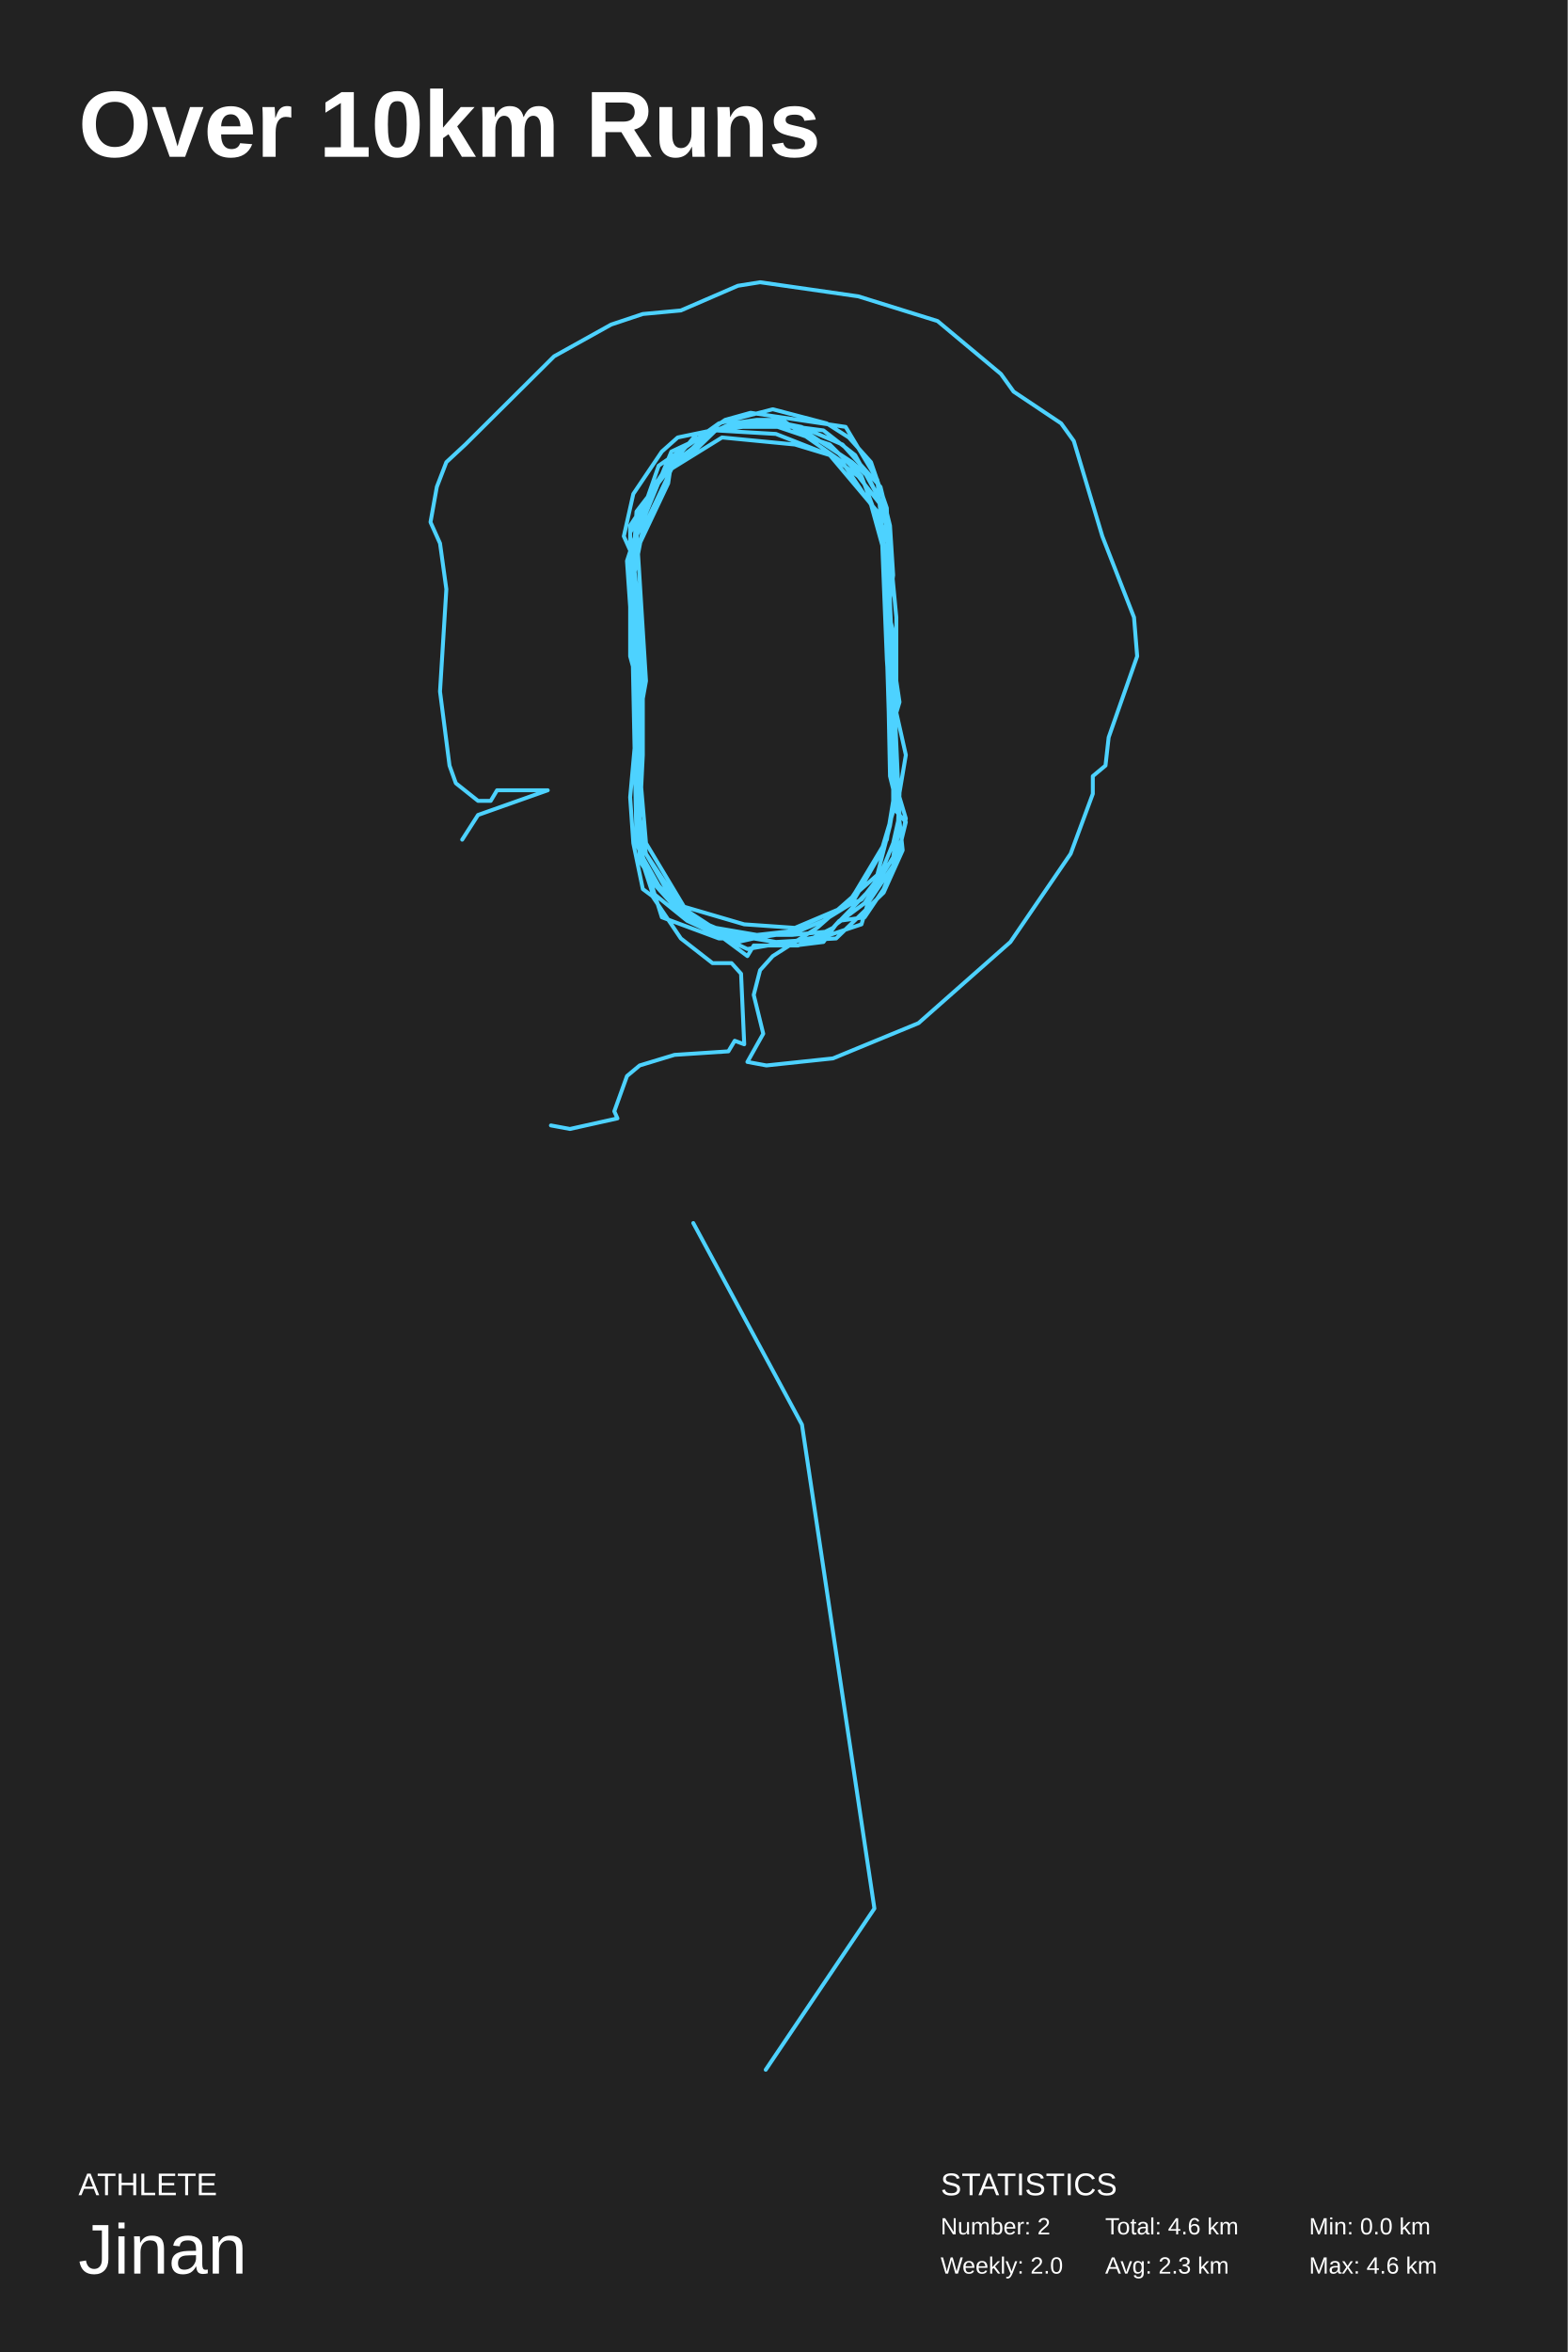
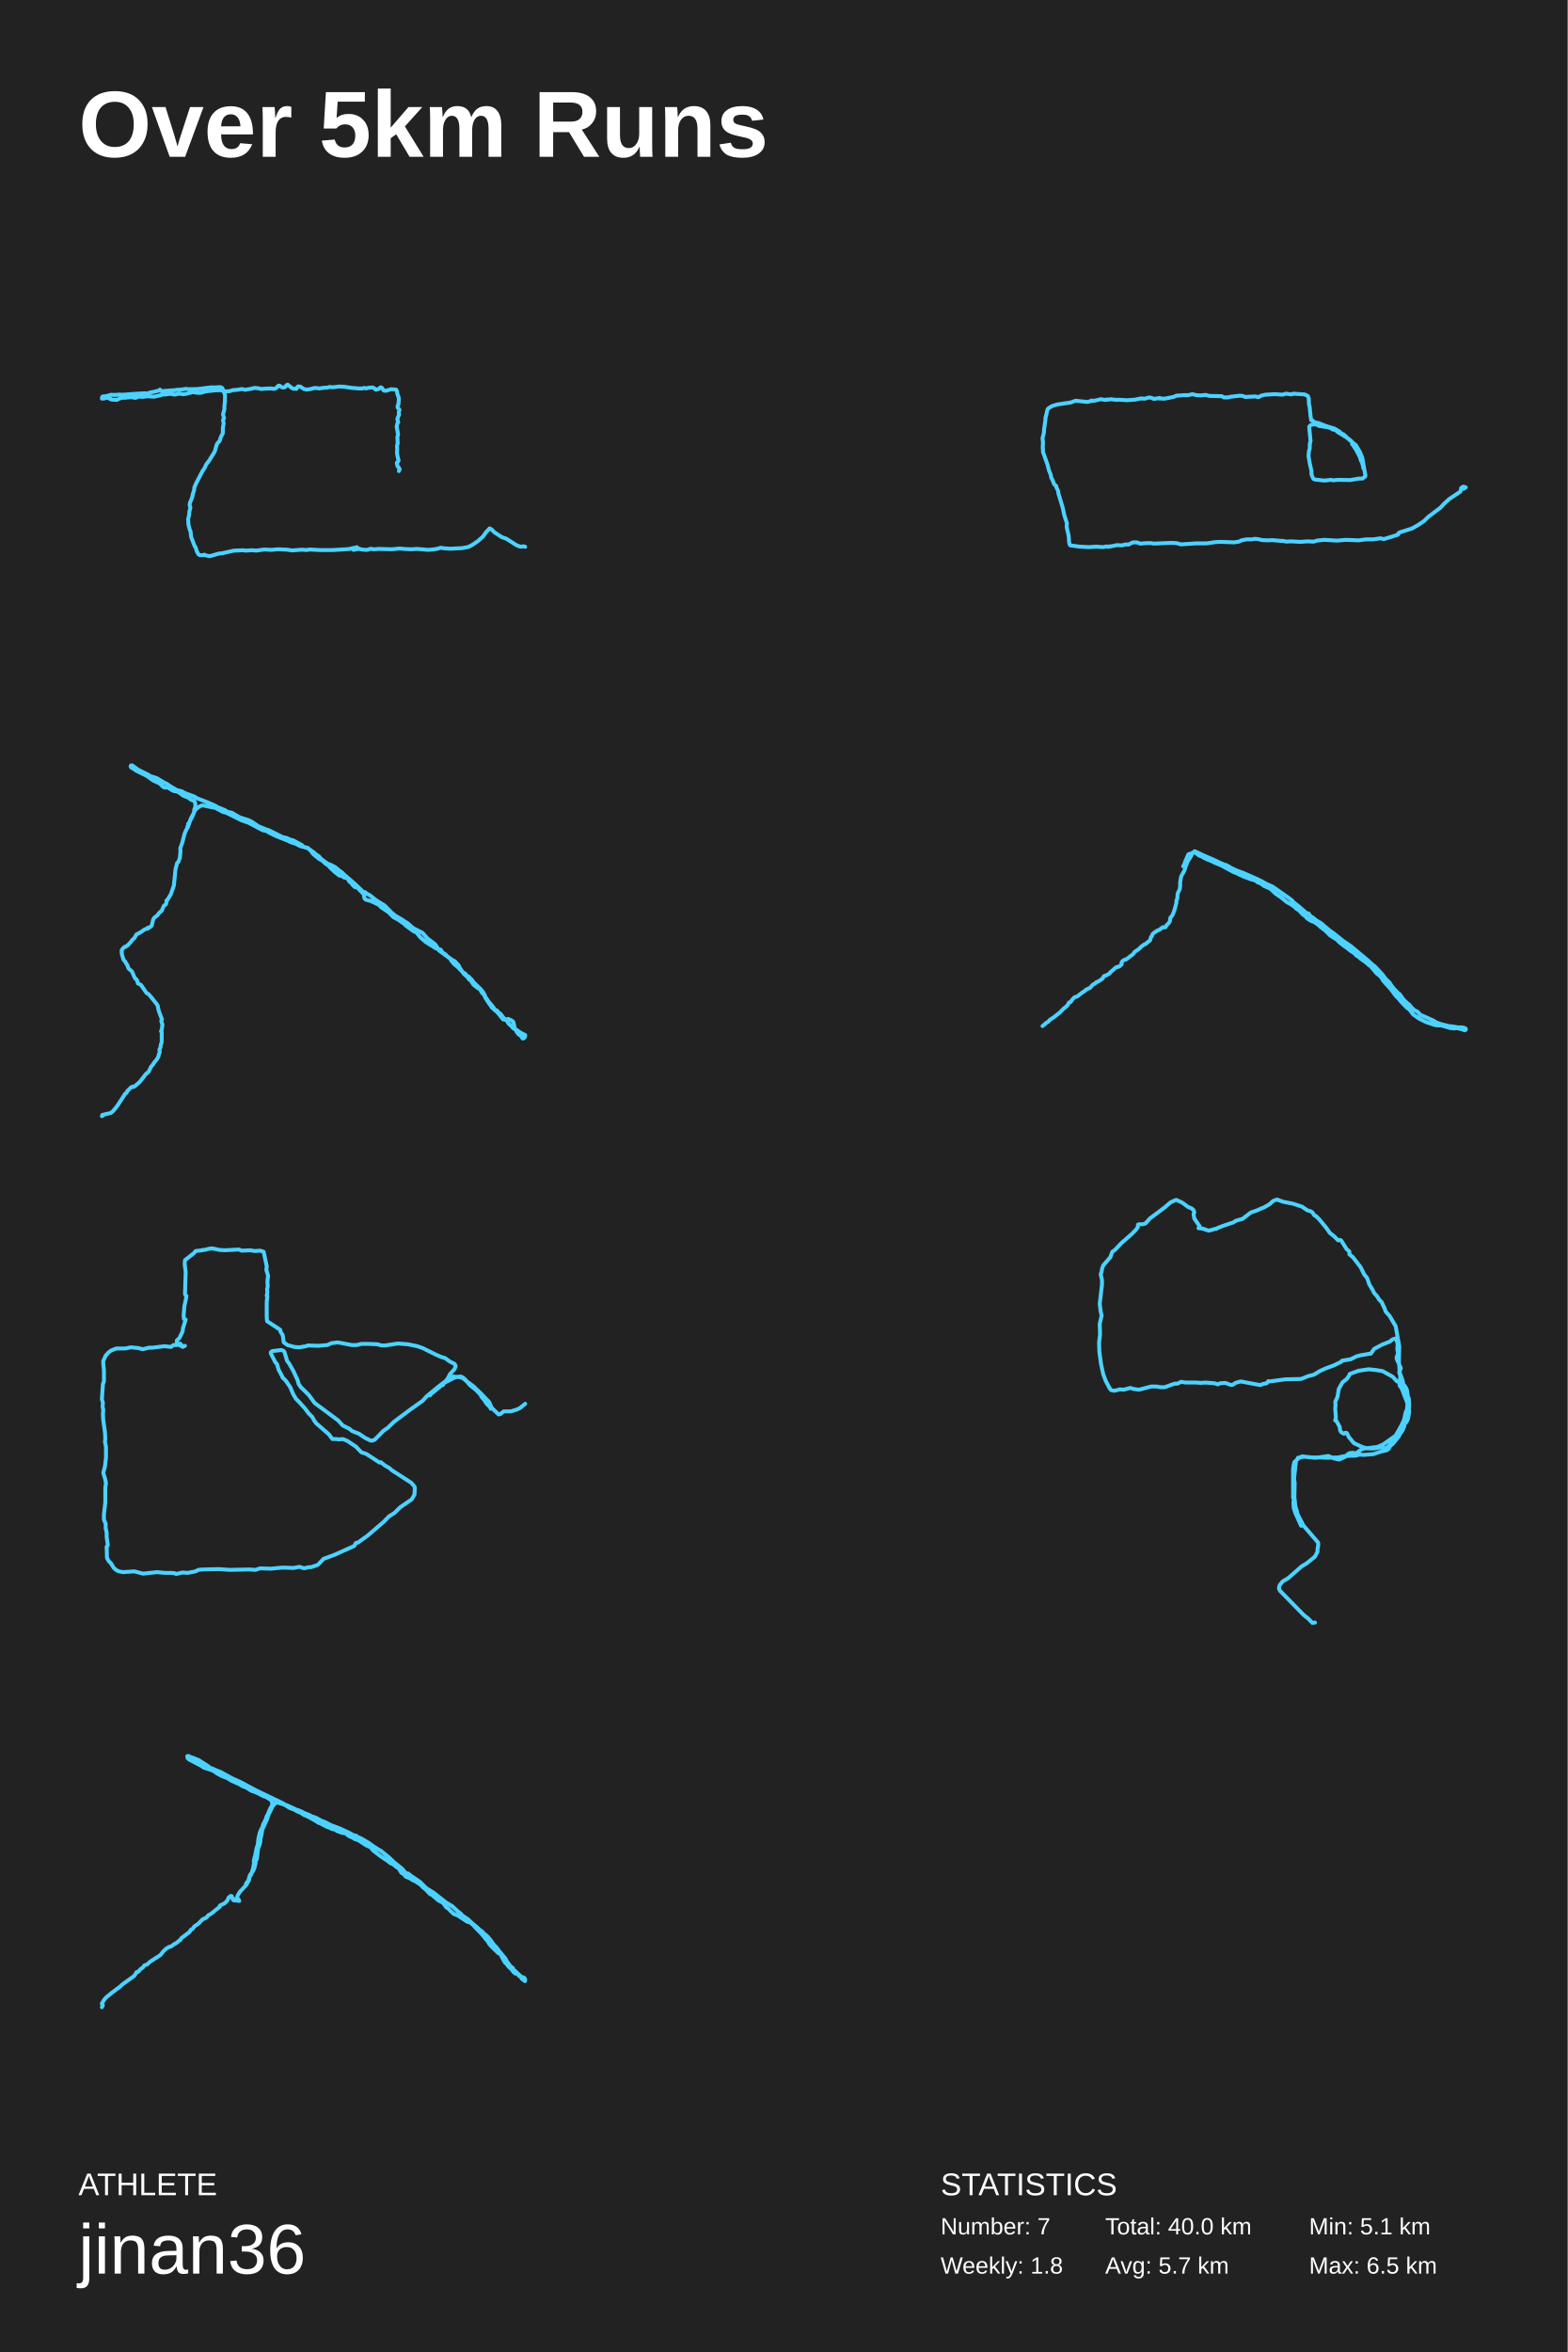
<svg xmlns="http://www.w3.org/2000/svg" baseProfile="full" height="300mm" version="1.1" viewBox="0,0,200,300" width="200mm">
  <defs />
  <rect fill="#222222" height="300" width="200" x="0" y="0" />
-   <text fill="#FFFFFF" style="font-size:12px; font-family:Arial; font-weight:bold;" x="10" y="20">Over 10km Runs</text>
+   <text fill="#FFFFFF" style="font-size:12px; font-family:Arial; font-weight:bold;" x="10" y="20">Over 5km Runs</text>
  <text fill="#FFFFFF" style="font-size:4px; font-family:Arial" x="10" y="280">ATHLETE</text>
-   <text fill="#FFFFFF" style="font-size:9px; font-family:Arial" x="10" y="290">Jinan</text>
+   <text fill="#FFFFFF" style="font-size:9px; font-family:Arial" x="10" y="290">jinan36</text>
  <text fill="#FFFFFF" style="font-size:4px; font-family:Arial" x="120" y="280">STATISTICS</text>
-   <text fill="#FFFFFF" style="font-size:3px; font-family:Arial" x="120" y="285">Number: 2</text>
-   <text fill="#FFFFFF" style="font-size:3px; font-family:Arial" x="120" y="290">Weekly: 2.0</text>
-   <text fill="#FFFFFF" style="font-size:3px; font-family:Arial" x="141" y="285">Total: 4.6 km</text>
-   <text fill="#FFFFFF" style="font-size:3px; font-family:Arial" x="141" y="290">Avg: 2.3 km</text>
-   <text fill="#FFFFFF" style="font-size:3px; font-family:Arial" x="167" y="285">Min: 0.0 km</text>
-   <text fill="#FFFFFF" style="font-size:3px; font-family:Arial" x="167" y="290">Max: 4.6 km</text>
-   <polyline fill="none" points="58.965,107.1 60.986,103.95 69.881,100.8 63.412,100.8 62.604,102.15 60.986,102.15 58.156,99.9 57.348,97.65 56.135,88.2 56.944,75.15 56.135,69.3 54.922,66.6 55.731,62.1 56.944,58.95 59.369,56.7 70.689,45.45 77.966,41.4 82.009,40.05 86.861,39.6 94.138,36.45 96.968,36.0 109.501,37.8 119.608,40.95 127.694,47.7 129.311,49.95 135.375,54 136.992,56.25 140.631,68.4 144.674,78.75 145.078,83.7 141.439,94.05 141.035,97.65 139.418,99 139.418,101.25 136.588,108.9 128.906,120.15 117.182,130.5 106.266,135 97.776,135.9 95.351,135.45 97.372,131.85 96.159,126.9 96.968,123.75 98.585,121.95 104.245,118.35 111.926,111.6 113.544,105.3 114.352,100.35 113.544,96.3 112.735,69.75 111.926,61.2 107.884,54.45 95.755,52.65 92.521,53.55 84.031,59.4 81.201,67.5 82.414,86.85 81.605,91.35 81.201,102.6 82.414,108.9 85.244,113.85 88.074,117 91.308,118.35 96.564,119.25 100.606,118.8 107.884,115.65 109.096,113.85 113.139,107.1 113.948,102.15 113.948,94.05 113.139,64.8 111.118,58.95 108.288,55.8 105.458,54 98.585,52.2 91.712,54 86.052,58.05 82.818,63 79.988,71.55 80.796,83.25 81.201,106.65 84.435,117 91.712,119.7 96.159,119.7 101.819,118.8 105.054,117.45 108.692,115.2 112.331,108.9 114.352,102.15 113.139,84.15 112.331,63.9 109.096,58.05 105.054,54.9 98.181,54 91.308,54.9 88.074,58.05 85.648,58.95 85.244,61.65 81.201,70.2 80.392,73.8 81.605,82.8 81.201,103.05 82.009,109.35 84.031,112.95 85.648,114.75 95.351,121.95 96.159,120.6 101.819,120.6 106.266,118.35 111.926,112.5 113.948,107.55 114.756,103.95 113.544,99 113.139,79.2 113.948,73.35 113.544,67.05 112.331,62.1 107.479,56.7 102.224,54.45 97.776,53.55 88.882,55.35 83.626,61.65 80.392,67.95 81.201,107.55 83.222,112.5 86.861,116.55 94.138,120.15 96.159,119.7 101.415,120.6 105.054,120.15 106.671,117.9 110.309,115.2 113.948,109.35 114.756,103.95 113.139,67.95 112.735,64.8 110.714,60.75 108.692,58.95 101.819,54.45 92.925,54.45 86.456,55.8 84.435,57.6 80.796,63 79.584,68.4 80.392,70.2 81.201,84.6 81.605,109.8 83.626,112.95 86.052,115.65 90.904,119.25 101.011,119.25 105.862,118.8 107.075,117.45 110.309,117 112.735,113.4 114.352,109.35 114.756,101.25 113.544,90 112.735,70.2 111.926,66.15 109.905,60.75 105.862,56.7 96.564,53.55 90.904,54.9 89.286,56.25 85.648,59.85 82.009,67.5 80.796,73.8 82.009,81.45 81.605,98.1 82.414,107.55 87.265,115.65 94.946,117.9 101.415,118.35 109.905,114.75 114.756,108.45 115.565,104.4 114.352,100.35 113.948,80.55 113.139,77.4 112.735,70.2 111.118,64.35 107.479,58.95 99.798,53.55 96.564,53.55 93.329,54 85.648,57.6 81.201,68.4 80.392,73.35 81.605,82.35 81.201,103.95 81.605,108.9 83.222,113.85 87.669,117.45 95.351,121.05 105.862,119.25 109.905,117.9 110.714,115.2 114.352,109.8 115.565,104.85 114.352,103.5 115.565,96.3 114.352,90.9 114.352,78.75 113.544,70.2 111.926,65.25 105.862,58.05 98.989,55.35 91.308,54.9 86.052,58.95 81.201,65.25 80.796,71.55 82.009,81.9 82.009,96.3 81.605,104.4 82.414,108.9 86.861,115.65 91.712,118.8 98.989,120.15 106.671,119.7 112.735,113.85 115.161,108.45 113.948,97.2 113.948,92.25 114.756,89.55 113.544,81.45 113.544,68.85 112.331,64.35 109.501,60.75 105.862,58.05 101.415,56.7 92.116,55.8 88.478,58.05 84.839,60.3 80.392,67.05 80.392,83.7 81.605,88.2 80.392,101.7 80.796,107.55 82.009,113.4 83.222,114.3 86.861,119.7 90.904,122.85 93.329,122.85 94.542,124.2 94.946,133.2 93.734,132.75 92.925,134.1 86.052,134.55 81.605,135.9 79.988,137.25 78.371,141.75 78.775,142.65 72.711,144.0 70.285,143.55" stroke="#4DD2FF" stroke-linecap="round" stroke-linejoin="round" stroke-width="0.5" />
-   <polyline fill="none" points="88.447,156.0 102.311,181.714 111.553,243.429 97.689,264.0" stroke="#4DD2FF" stroke-linecap="round" stroke-linejoin="round" stroke-width="0.5" />
+   <text fill="#FFFFFF" style="font-size:3px; font-family:Arial" x="120" y="285">Number: 7</text>
+   <text fill="#FFFFFF" style="font-size:3px; font-family:Arial" x="120" y="290">Weekly: 1.8</text>
+   <text fill="#FFFFFF" style="font-size:3px; font-family:Arial" x="141" y="285">Total: 40.0 km</text>
+   <text fill="#FFFFFF" style="font-size:3px; font-family:Arial" x="141" y="290">Avg: 5.7 km</text>
+   <text fill="#FFFFFF" style="font-size:3px; font-family:Arial" x="167" y="285">Min: 5.1 km</text>
+   <text fill="#FFFFFF" style="font-size:3px; font-family:Arial" x="167" y="290">Max: 6.5 km</text>
+   <polyline fill="none" points="67.0,69.745 66.781,69.672 66.562,69.721 66.364,69.721 65.904,69.55 64.611,68.721 63.998,68.501 63.033,67.867 62.77,67.574 62.639,67.525 62.595,67.452 62.442,67.403 62.463,67.403 62.025,67.867 61.609,68.452 60.973,69.013 60.338,69.452 59.812,69.745 59.614,69.794 58.935,69.916 57.489,69.989 56.656,69.94 56.218,69.867 55.823,69.989 55.253,70.087 54.618,70.135 53.149,70.013 52.58,70.062 51.791,70.038 50.958,69.965 49.994,70.062 48.306,70.013 47.802,70.062 47.473,70.038 47.298,69.989 46.969,70.111 46.728,70.135 46.312,70.111 45.764,70.013 45.873,69.989 45.084,70.135 45.501,69.794 45.588,69.843 45.216,69.867 44.493,70.038 42.433,70.16 40.789,70.16 39.452,70.087 39.167,70.16 38.51,70.111 37.282,70.208 36.625,70.111 35.463,70.062 34.631,70.135 33.71,70.087 32.68,70.233 32.154,70.184 31.256,70.233 31.058,70.184 29.831,70.233 28.319,70.574 27.968,70.599 26.851,70.916 26.697,70.94 26.171,70.818 26.062,70.745 25.886,70.818 25.492,70.818 25.317,70.696 25.097,70.306 25.01,69.965 24.791,69.55 24.418,68.574 24.374,68.428 24.308,67.769 24.221,67.599 24.045,66.94 24.002,66.208 24.133,65.672 24.155,65.281 24.265,64.842 24.287,64.72 24.199,64.476 24.199,64.354 24.243,64.086 24.396,63.769 24.55,63.33 24.571,63.11 24.769,62.5 24.791,62.183 24.966,61.769 25.821,60.11 26.106,59.695 26.303,59.256 26.653,58.793 27.311,57.744 27.42,57.524 27.662,56.671 27.837,56.427 28.012,56.256 28.166,55.768 28.429,55.256 28.429,54.573 28.538,54.012 28.45,53.597 28.582,53.329 28.45,52.865 28.626,52.207 28.626,51.767 28.692,51.28 28.713,50.377 28.363,49.499 28.231,49.426 28.056,49.377 27.245,49.426 26.982,49.401 25.185,49.621 24.045,49.645 23.717,49.596 23.125,49.694 22.599,49.718 22.314,49.767 20.627,49.889 20.429,49.84 20.407,49.694 20.429,49.792 20.473,49.816 20.364,49.792 19.684,49.962 19.071,50.084 18.72,50.231 18.545,50.157 16.901,50.255 15.63,50.353 15.257,50.328 14.644,50.377 14.183,50.353 13.57,50.523 13.088,50.572 13.022,50.67 13.0,50.841 13.022,50.841 13.219,50.841 13.526,50.743 13.877,50.743 13.964,50.767 13.964,50.841 14.03,50.889 14.118,50.865 14.118,50.914 14.205,50.962 14.885,51.011 15.345,50.792 15.739,50.719 15.915,50.743 16.397,50.67 16.485,50.694 16.704,50.645 17.23,50.743 17.449,50.694 17.712,50.572 18.216,50.621 18.786,50.548 19.662,50.597 20.627,50.377 20.758,50.279 21.021,50.328 21.657,50.231 22.292,50.328 22.468,50.304 22.796,50.206 23.366,50.279 23.782,50.231 24.111,50.133 24.615,50.011 25.032,50.084 25.58,50.109 26.281,49.914 27.42,49.792 27.99,49.767 28.385,49.816 28.692,49.914 28.998,49.914 29.327,49.889 29.678,49.767 30.291,49.718 30.861,49.621 31.278,49.718 32.001,49.596 32.483,49.474 33.097,49.548 33.294,49.621 33.776,49.572 34.499,49.548 34.938,49.596 35.047,49.596 35.42,49.352 35.42,49.279 35.573,49.182 35.683,49.206 35.968,49.401 36.143,49.426 36.318,49.401 36.406,49.352 36.537,49.133 36.691,49.06 37.282,49.523 37.392,49.572 37.83,49.596 37.94,49.352 38.093,49.279 38.334,49.328 38.773,49.621 39.145,49.694 39.737,49.596 40.044,49.499 40.416,49.499 40.701,49.548 41.403,49.45 41.753,49.45 42.06,49.352 42.433,49.401 43.244,49.304 43.879,49.328 44.843,49.474 45.808,49.548 46.202,49.548 46.509,49.474 46.662,49.548 47.101,49.45 47.561,49.426 47.846,49.596 47.912,49.694 48.021,49.694 48.306,49.621 48.416,49.523 48.481,49.45 48.591,49.401 48.7,49.45 48.963,49.816 49.161,49.84 49.27,49.84 49.884,49.645 50.541,49.694 50.651,49.938 50.717,50.328 50.804,50.499 50.892,50.889 50.826,51.597 50.739,51.743 50.717,51.938 50.782,52.06 50.958,52.255 50.87,52.621 50.914,52.89 50.761,53.231 50.695,53.475 50.804,53.865 50.695,54.012 50.607,54.426 50.782,55.378 50.695,55.792 50.739,56.549 50.651,56.841 50.673,57.378 50.651,57.768 50.717,58.207 50.848,58.744 50.804,58.842 50.651,58.988 50.629,59.061 50.717,59.476 50.892,59.671 50.98,59.842 50.892,60.086" stroke="#4dd2ff" stroke-linecap="round" stroke-linejoin="round" stroke-width="0.5" />
+   <polyline fill="none" points="186.712,62.355 187.0,62.163 186.683,62.067 186.568,62.131 186.396,62.259 186.396,62.419 186.309,62.707 184.87,63.668 184.208,64.277 183.805,64.726 182.193,65.943 181.675,66.456 180.869,67 180.12,67.417 178.595,67.897 178.393,68.025 178.393,68.154 178.307,68.218 176.551,68.762 176.091,68.666 175.198,68.794 174.277,68.794 173.327,68.922 171.715,68.858 170.593,68.954 168.923,68.858 168.031,68.954 167.599,69.083 166.764,69.051 165.901,69.115 164.692,69.051 164.087,69.083 163.656,68.987 163.339,68.987 162.303,68.89 161.813,68.922 161.007,68.89 160.489,68.762 160.029,68.73 159.741,68.794 159.05,68.794 158.388,68.922 158.071,69.083 157.438,69.179 155.769,69.115 155.02,69.147 153.955,69.307 152.631,69.307 150.645,69.435 150.098,69.275 149.378,69.243 147.191,69.339 146.845,69.275 146.299,69.275 145.464,69.339 145.032,69.179 144.6,69.179 144.456,69.211 143.967,69.467 143.622,69.435 143.132,69.563 142.499,69.531 141.693,69.691 141.549,69.691 141.405,69.755 141.175,69.691 140.743,69.787 139.851,69.723 138.901,69.787 137.721,69.723 136.541,69.563 136.454,69.435 136.397,69.211 136.339,68.346 136.08,67.225 136.109,66.744 135.792,65.751 135.562,64.694 135.044,62.996 134.986,62.611 134.756,62.131 134.756,62.002 134.468,61.746 134.324,61.33 134.094,60.881 134.065,60.593 133.806,59.952 133.633,59.247 133.058,57.645 133.058,57.357 133.029,57.133 133.058,56.364 133.0,55.883 133.173,55.243 133.201,54.762 133.374,53.545 133.374,53.256 133.432,53.128 133.604,52.327 133.72,52.103 134.238,51.782 134.9,51.59 136.627,51.334 137.203,51.11 138.728,51.27 139.217,51.142 139.246,51.078 139.304,51.142 139.62,51.11 140.455,50.917 140.973,51.014 141.117,51.014 141.117,50.981 141.204,50.949 141.463,50.981 141.664,50.917 142.528,51.014 142.643,50.981 143.765,51.046 144.773,50.981 145.55,50.821 146.097,50.853 146.356,50.757 146.644,50.693 146.932,50.757 147.22,50.885 147.968,50.757 147.882,50.821 148.544,50.853 149.724,50.629 150.069,50.469 151.077,50.405 151.595,50.405 152.113,50.277 152.66,50.405 153.207,50.437 153.811,50.373 154.301,50.501 155.855,50.533 156.143,50.693 156.661,50.693 157.035,50.597 158.215,50.469 158.503,50.501 158.849,50.629 160.173,50.565 160.518,50.661 160.662,50.597 160.892,50.469 161.439,50.341 162.648,50.277 163.627,50.341 164.059,50.213 164.749,50.309 164.98,50.213 166.419,50.309 166.793,50.469 166.88,50.565 166.966,50.821 166.995,51.558 167.081,51.911 167.196,53.096 167.283,53.609 167.398,53.609 167.714,53.865 168.204,53.961 169.182,54.345 170.247,54.666 170.938,55.082 170.938,55.21 171.399,55.403 172.032,55.979 172.377,56.236 172.608,56.524 172.953,56.748 173.327,57.357 173.788,58.35 174.191,60.657 174.162,60.785 173.817,61.041 173.414,61.041 172.205,61.234 170.737,61.202 170.075,61.266 169.816,61.202 168.952,61.298 167.801,61.169 167.599,61.105 167.484,60.945 167.311,60.497 167.311,60.048 167.11,59.183 166.937,58.158 166.995,57.517 167.081,57.261 167.11,56.556 167.196,56.268 167.023,54.442 167.167,54.249 167.513,54.121 167.916,54.153 168.031,54.121 168.204,54.313 169.47,54.506 169.873,54.666 170.017,54.794 170.132,54.794 170.449,54.89 170.622,55.082 171.83,55.819 172.982,56.812 173.183,57.133 173.558,57.774 173.673,58.126 173.73,58.574 173.73,58.863 173.961,59.76 173.903,59.664 173.932,59.183 173.788,59.087 173.586,58.639 173.5,58.318 172.982,57.325 172.694,56.909 172.608,56.716 172.493,56.652" stroke="#4dd2ff" stroke-linecap="round" stroke-linejoin="round" stroke-width="0.5" />
+   <polyline fill="none" points="13.0,142.367 13.061,142.198 13.121,142.299 13.242,142.164 14.121,141.962 14.272,141.861 14.484,141.659 14.969,141.052 15.998,139.468 16.15,139.4 16.241,139.164 16.725,138.693 16.937,138.591 16.967,138.659 17.149,138.591 17.815,138.018 18.633,136.973 18.966,136.704 19.269,136.063 19.511,135.794 19.693,135.49 19.966,135.187 20.208,134.782 20.269,134.479 20.39,134.176 20.329,133.906 20.481,133.569 20.511,133.265 20.632,132.928 20.632,131.647 20.541,131.546 20.632,131.344 20.723,130.703 20.572,130.232 20.662,130.029 20.238,128.883 20.117,128.276 19.966,128.04 19.239,127.13 18.936,126.793 18.694,126.658 17.997,125.647 17.573,125.411 17.543,125.175 17.391,124.905 17.301,124.872 17.149,124.636 16.846,123.928 16.392,123.523 16.241,123.085 16.089,122.883 15.998,122.681 15.756,122.411 15.544,121.703 15.514,121.231 15.635,121.029 15.907,120.759 16.029,120.759 16.241,120.624 16.665,120.186 16.846,119.916 17.149,119.647 17.422,119.175 17.846,118.972 18.482,118.534 18.875,118.433 18.997,118.332 18.815,118.366 18.815,118.399 18.845,118.332 19.087,118.298 19.36,118.062 19.542,117.287 19.693,117.051 20.087,116.748 20.329,116.41 20.632,116.175 20.905,115.534 21.177,115.332 21.238,115.096 21.238,114.86 21.329,114.826 21.783,114.084 22.177,112.972 22.389,110.882 22.601,110.073 22.752,109.938 22.934,109.466 23.025,108.59 22.994,108.219 23.267,107.443 23.54,106.365 23.752,105.859 24.024,105.387 23.994,105.084 24.085,105.016 24.478,104.274 24.902,103.297 25.357,102.926 25.599,102.791 25.781,102.724 26.053,102.757 27.144,102.993 27.446,103.027 28.446,103.567 28.87,103.668 30.838,104.645 31.717,104.949 33.504,105.893 34.079,106.027 34.382,106.23 35.2,106.634 36.653,107.207 37.138,107.443 37.713,107.612 38.289,107.915 39.258,108.185 39.621,108.488 39.894,108.859 40.106,109.062 40.681,109.533 41.196,109.837 41.499,110.14 41.984,110.477 42.135,110.68 42.741,111.253 43.316,111.691 43.589,111.725 43.892,111.927 44.255,111.994 44.376,112.129 44.619,112.5 44.861,112.635 44.921,112.803 45.255,113.141 45.648,113.242 45.83,113.478 46.405,114.051 46.496,114.59 46.678,114.759 47.314,114.927 48.314,115.399 48.647,115.736 49.555,116.343 50.191,116.984 50.827,117.321 51.584,117.86 51.736,118.029 52.099,118.298 52.796,118.804 53.129,118.939 53.614,119.546 54.31,120.152 55.673,120.995 56.218,121.13 56.46,121.501 56.884,121.77 57.006,121.939 57.702,122.445 58.035,122.613 58.52,123.153 58.702,123.523 59.186,124.231 59.671,124.669 59.852,124.939 59.974,124.973 60.428,125.613 60.973,126.052 61.215,126.153 61.488,126.625 61.851,126.995 61.821,127.029 61.942,127.299 62.336,127.906 62.79,128.546 63.487,129.153 64.183,130.029 64.517,130.097 64.819,129.962 65.213,130.13 65.455,130.299 65.546,130.569 65.667,131.142 65.94,131.647 66.152,131.917 66.485,132.153 66.667,132.456 66.849,132.423 67.0,132.187 67.0,132.018 66.515,131.782 65.758,131.277 65.486,131.175 65.213,130.838 64.91,130.602 64.638,130.164 64.305,129.894 63.881,129.355 63.547,129.085 63.396,128.883 63.305,128.883 63.305,128.951 63.154,128.782 62.699,128.175 62.366,127.804 61.882,127.097 61.851,126.928 61.609,126.524 61.337,126.186 60.398,125.276 60.246,125.04 59.792,124.568 59.489,124.4 59.368,124.198 59.035,123.995 58.338,123.287 57.944,122.984 57.581,122.546 57.43,122.276 56.006,121.231 55.824,120.894 55.491,120.422 54.552,119.714 53.886,118.972 52.735,118.399 51.918,117.691 51.706,117.59 51.282,117.287 50.464,116.815 49.919,116.377 49.798,116.242 49.071,115.5 47.98,114.826 47.223,114.219 46.678,113.916 46.527,113.781 46.678,113.882 46.648,114.017 46.527,113.95 45.345,112.803 43.861,111.522 43.68,111.32 43.256,111.017 42.771,110.612 42.256,110.343 41.832,110.174 41.56,110.005 40.984,109.567 40.651,109.196 40.288,108.96 40.076,108.758 39.319,108.219 39.288,108.151 38.713,108.016 38.501,107.78 37.38,107.174 37.047,107.106 36.532,106.87 36.048,106.769 34.291,105.893 33.958,105.792 32.958,105.387 32.171,104.848 31.717,104.612 30.626,104.274 29.566,103.668 28.991,103.533 28.688,103.331 27.689,102.926 27.507,102.791 26.508,102.353 25.114,101.814 24.812,101.611 23.54,101.139 23.206,100.937 22.54,100.768 21.571,100.195 21.268,99.959 21.056,99.892 19.996,99.251 19.148,98.982 18.906,98.813 17.664,98.206 16.877,97.633 16.725,97.633 16.665,97.734 16.695,97.836 16.816,97.97 16.967,98.004 17.331,98.274 18.754,98.982 19.542,99.555 20.36,99.926 20.814,100.364 21.026,100.465 21.329,100.431 21.541,100.532 22.086,100.87 22.722,101.004 23.418,101.51 24.024,101.746 24.388,102.016 24.69,102.117 24.812,102.218 24.933,102.521 24.902,102.993 24.781,103.263 24.751,103.634 24.297,104.51 24.115,105.117 23.903,105.454" stroke="#4dd2ff" stroke-linecap="round" stroke-linejoin="round" stroke-width="0.5" />
+   <polyline fill="none" points="133.0,130.874 133.511,130.448 133.724,130.33 133.958,130.069 134.469,129.737 135.214,129.145 135.724,128.624 136.001,128.411 136.214,128.197 136.384,127.866 136.576,127.818 136.81,127.487 137.087,127.202 137.449,127.084 138.087,126.586 138.3,126.468 138.534,126.255 138.896,126.065 139.045,126.018 139.449,125.568 139.705,125.449 139.832,125.307 140.152,125.165 140.641,124.833 140.726,124.715 140.769,124.596 140.875,124.478 140.961,124.454 141.046,124.454 141.557,124.17 141.642,124.028 142.323,123.435 142.514,123.317 142.706,123.317 142.834,123.246 143.11,122.985 143.068,122.82 143.153,122.654 143.302,122.512 143.515,122.393 143.685,122.369 144.579,121.682 144.749,121.422 145.303,121.043 145.665,120.687 146.005,120.45 146.133,120.427 146.729,119.929 146.835,119.526 146.963,119.408 146.963,119.361 147.069,119.1 147.601,118.721 147.942,118.579 148.346,118.271 148.602,118.294 148.708,118.247 148.793,118.058 149.134,117.702 149.24,117.536 149.326,117.015 149.432,116.944 149.624,116.636 149.815,116.138 150.092,115.12 150.071,114.93 150.198,114.575 150.241,113.983 150.518,113.39 150.56,113.011 150.56,112.537 150.688,111.779 151.114,111.021 151.305,110.381 151.412,110.168 151.454,109.979 151.88,109.315 152.156,108.77 152.22,108.723 152.348,108.723 152.518,108.77 152.88,109.055 153.157,109.197 153.199,109.149 153.242,109.149 153.412,109.315 153.902,109.576 154.519,109.813 154.987,110.05 155.754,110.358 157.414,111.258 157.733,111.353 158.031,111.519 158.712,111.827 159.734,112.206 159.819,112.182 160.245,112.371 160.436,112.537 160.649,112.608 161.011,112.798 161.266,113.011 161.948,113.295 162.182,113.461 162.756,114.006 163.459,114.48 164.182,115.072 164.672,115.333 165.098,115.641 165.438,115.949 165.694,116.091 166.226,116.66 166.524,116.849 166.63,117.015 166.886,117.228 167.184,117.418 167.737,117.655 168.205,117.986 168.397,118.176 169.078,118.697 169.695,119.313 170.611,119.905 170.845,120.166 171.356,120.569 172.015,121.043 172.228,121.232 172.803,121.611 173.058,121.896 173.356,122.061 173.569,122.275 174.186,122.701 174.697,123.151 174.825,123.199 175.634,124.17 175.953,124.407 176.315,124.786 176.358,124.928 176.57,125.212 177.486,126.231 178.082,127.037 178.486,127.439 178.763,127.795 179.55,128.6 179.657,128.624 179.87,128.837 180.274,129.382 180.998,129.903 181.955,130.377 183.02,130.732 183.254,130.78 183.892,130.803 185.063,131.135 185.553,131.182 185.808,131.135 186.106,131.182 186.638,131.325 186.851,131.419 187.0,131.348 187.0,131.23 186.957,131.182 186.745,131.088 186.468,131.04 185.957,131.04 185.446,130.946 184.829,130.874 183.871,130.638 183.254,130.424 182.849,130.164 181.189,129.429 180.849,129.05 180.466,128.861 180.189,128.624 179.742,128.103 179.529,127.96 179.146,127.581 178.912,127.321 178.827,127.155 178.55,126.8 178.38,126.681 177.89,126.184 177.549,125.757 177.273,125.331 176.804,124.881 176.315,124.241 175.378,123.246 175.144,123.08 174.442,122.44 172.313,120.664 171.398,120.048 170.185,119.076 169.589,118.65 168.503,117.726 167.993,117.442 167.46,117.015 167.311,116.944 167.056,116.707 166.95,116.518 166.779,116.518 166.545,116.352 165.651,115.57 165.055,115.12 164.864,114.883 164.502,114.599 162.373,113.106 161.543,112.727 161.032,112.443 160.415,112.135 158.521,111.305 158.287,111.234 157.563,110.95 157.307,110.808 157.244,110.808 156.924,110.618 156.435,110.334 156.243,110.31 155.477,109.979 155.073,109.765 153.583,109.126 152.433,108.581 152.391,108.581 152.199,108.77 152.114,108.77 152.05,108.912 151.795,108.889 151.603,108.983 151.177,109.955 151.156,110.097 150.943,110.5" stroke="#4dd2ff" stroke-linecap="round" stroke-linejoin="round" stroke-width="0.5" />
+   <polyline fill="none" points="62.612,179.686 62.525,179.493 62.091,179.057 61.743,178.526 61.439,178.187 61.309,177.897 60.701,177.268 59.962,176.688 59.311,175.915 58.746,175.673 57.79,175.576 57.356,175.769 55.792,176.978 54.445,178.09 53.924,178.671 52.36,179.783 50.231,181.378 49.492,182.104 48.928,182.491 47.842,183.603 47.537,183.748 47.277,183.748 46.582,183.409 45.8,182.877 44.931,182.539 44.583,182.249 43.714,181.814 43.15,181.185 40.152,178.961 39.37,177.897 38.371,176.93 38.11,176.543 37.936,175.963 37.415,174.851 36.894,173.932 36.633,173.594 36.286,172.433 36.155,172.288 35.895,172.191 34.722,172.336 34.548,172.481 34.548,172.626 35.113,173.739 35.33,173.98 35.547,174.706 36.112,175.769 36.025,175.673 36.459,176.108 37.024,176.93 37.415,177.849 37.763,178.429 38.154,178.816 38.936,179.686 39.37,180.266 39.848,180.75 40.109,181.233 40.369,181.572 41.933,182.926 42.411,183.554 42.932,183.554 43.193,183.603 43.758,183.554 44.323,183.796 45.409,184.521 46.104,185.247 46.712,185.44 48.276,186.455 48.406,186.552 48.58,186.504 49.058,186.891 49.71,187.277 49.97,187.519 52.447,189.115 52.837,189.55 52.924,189.743 52.881,190.614 52.533,191.242 51.056,192.258 50.318,192.983 49.623,193.418 48.971,194.095 46.886,195.884 45.669,196.754 45.409,196.803 45.191,197.19 42.715,198.302 41.282,198.834 40.543,199.607 39.674,199.897 39.37,199.897 38.805,200.042 38.197,199.849 37.459,199.994 36.025,199.946 34.548,200.091 33.201,200.042 32.593,200.236 31.767,200.187 29.291,200.236 27.901,200.139 25.859,200.187 25.294,200.236 24.947,200.429 23.948,200.623 23.253,200.574 22.471,200.768 22.297,200.671 21.906,200.623 20.994,200.623 20.038,200.526 18.257,200.719 17.127,200.429 15.693,200.526 15.172,200.429 14.868,200.284 14.521,199.994 14.13,199.365 13.912,199.172 13.652,198.737 13.608,197.286 13.739,197.141 13.739,196.996 13.608,196.029 13.608,195.497 13.478,194.917 13.478,194.337 13.261,193.853 13.261,193.176 13.434,191.629 13.434,189.743 13.521,189.163 13.434,188.728 13.174,187.858 13.391,187.036 13.521,185.924 13.521,184.57 13.391,183.893 13.434,183.458 13.391,182.684 13.174,181.137 13.13,180.411 13.174,179.831 13.087,179.396 13.13,178.961 13.0,178.477 13.13,176.543 13.261,176.205 13.261,174.802 13.174,173.884 13.174,173.594 13.478,172.917 13.825,172.53 14.13,172.288 14.825,171.998 15.998,171.998 16.693,171.853 17.648,171.95 18.213,172.095 18.995,171.901 19.43,171.901 20.994,171.708 21.819,171.804 22.123,171.563 22.558,171.563 22.905,171.418 22.949,171.369 22.949,171.418 23.035,171.418 23.296,171.804 23.6,171.659 23.34,171.708 23.035,171.659 22.688,171.466 22.558,171.273 22.558,170.982 22.905,170.644 23.296,169.822 23.34,169.435 23.687,168.323 23.47,168.226 23.426,167.839 23.513,166.679 23.774,165.422 23.774,165.277 23.644,165.18 23.6,164.987 23.687,162.23 23.557,161.215 23.6,160.731 24.773,159.813 24.947,159.571 25.816,159.474 25.859,159.426 26.12,159.426 26.641,159.281 27.076,159.232 27.988,159.426 28.683,159.474 30.508,159.377 30.812,159.522 31.985,159.474 32.463,159.571 33.201,159.522 33.636,159.668 34.027,161.505 33.983,161.989 34.2,162.714 34.113,163.488 34.157,164.068 34.07,164.455 34.113,164.841 34.027,165.277 34.113,165.325 34.027,166.05 34.027,167.936 34.07,168.516 35.764,169.629 35.764,169.822 36.068,170.305 36.199,171.224 36.677,171.563 37.545,171.804 38.197,171.853 39.066,171.708 39.24,171.611 40.586,171.659 41.759,171.563 42.281,171.321 43.106,171.224 44.887,171.563 45.496,171.563 46.104,171.418 47.146,171.418 48.189,171.466 48.623,171.611 49.145,171.611 50.752,171.369 52.056,171.466 53.228,171.708 53.924,171.95 55.574,172.772 56.356,173.11 56.747,173.207 57.356,173.642 58.007,173.98 58.138,174.271 57.964,174.657 57.399,175.286 57.182,175.721 56.834,176.205 56.183,176.833 55.183,177.655 55.01,177.704 54.836,177.994 55.401,177.317 56.009,176.882 56.53,176.64 56.574,176.543 56.487,176.543 56.66,176.398 57.877,175.769 58.311,175.624 58.789,175.576 59.093,175.721 59.311,176.011 60.353,176.785 61.222,177.607 62.395,178.816 62.743,179.589 63.611,180.411 63.829,180.363 64.263,180.025 65.175,180.025 65.957,179.783 66.348,179.589 67.0,179.057" stroke="#4dd2ff" stroke-linecap="round" stroke-linejoin="round" stroke-width="0.5" />
+   <polyline fill="none" points="167.757,206.954 167.429,207.0 166.895,206.452 166.321,205.995 163.284,202.889 163.16,202.614 163.242,202.203 163.653,201.701 164.351,201.29 166.075,199.782 166.69,199.417 167.757,198.549 168.086,197.909 168.086,197.544 168.168,197.178 168.168,196.767 166.28,194.574 165.5,193.067 165.5,192.929 165.254,192.107 165.131,190.919 165.172,189.183 165.089,188.589 165.336,186.351 165.377,186.26 165.828,185.894 166.116,185.757 167.716,185.94 168.373,185.894 169.235,185.94 170.713,185.894 171.616,185.711 172.929,185.666 173.462,185.529 173.914,185.574 175.186,185.483 176.13,185.163 176.91,184.98 177.156,184.798 177.321,184.478 177.69,184.158 178.47,183.199 178.593,182.925 178.921,182.468 179.168,181.874 179.168,181.554 179.373,181.463 179.619,181.006 179.783,180.092 179.742,179.818 179.783,179.041 179.742,178.447 179.619,178.128 179.496,177.305 179.373,177.031 179.168,176.711 178.183,176.163 177.69,175.615 176.377,174.884 175.515,174.747 174.612,174.655 173.339,174.838 172.19,175.249 172.19,175.341 171.821,175.889 171.287,176.3 170.795,177.168 170.63,178.173 170.343,178.813 170.384,179.178 170.343,179.681 170.425,180.732 170.343,181.188 170.466,181.188 170.795,181.782 170.918,182.011 170.959,182.422 171.123,182.696 171.451,182.879 171.657,182.742 171.821,182.787 172.108,183.336 172.724,184.067 173.791,184.569 174.489,184.752 175.309,184.752 176.336,184.569 176.418,184.706 176.828,184.706 177.321,184.295 177.362,184.158 177.731,183.838 178.306,182.97 178.429,182.559 179.045,181.554 179.127,181.28 179.291,181.143 179.291,180.823 179.578,179.955 179.537,179.133 179.619,178.676 179.496,178.219 179.537,177.991 179.168,176.985 179.086,176.848 178.921,176.026 178.675,175.341 178.634,175.341 178.511,175.112 178.511,175.021 178.716,174.518 178.183,173.331 178.183,173.056 178.265,172.965 178.347,172.554 178.265,172.051 178.306,171.412 178.183,171.001 178.059,170.726 177.69,170.818 177.28,171.138 176.336,171.503 175.309,172.051 174.899,172.645 173.545,172.874 173.052,173.011 172.313,173.376 171.205,173.559 171.123,173.696 170.179,174.153 169.071,174.564 168.373,174.884 167.634,175.341 166.895,175.524 165.992,175.889 163.981,175.935 161.929,176.209 161.806,176.163 161.601,176.437 161.108,176.529 160.821,176.666 160.246,176.574 158.317,176.209 158.071,176.254 157.619,176.392 157.291,176.62 157.086,176.666 156.306,176.392 155.649,176.437 155.362,176.574 154.952,176.437 153.761,176.346 153.187,176.392 152.653,176.346 151.258,176.346 150.683,176.254 150.231,176.483 149.862,176.483 148.59,176.94 148.056,176.94 147.523,176.848 146.866,176.848 145.306,177.26 144.649,177.168 144.198,177.031 143.336,177.26 142.885,177.214 142.146,177.397 141.735,177.305 141.571,177.077 141.079,176.163 140.75,175.295 140.463,173.97 140.258,172.463 140.217,171.275 140.34,170.224 140.299,168.853 140.545,167.803 140.422,167.3 140.299,166.295 140.586,163.874 140.586,163.234 140.422,162.549 140.504,162.32 140.627,161.726 140.75,161.406 141.653,160.356 141.9,159.67 142.228,159.442 143.049,158.574 144.403,157.386 144.896,156.883 145.142,156.564 145.183,156.198 145.388,156.152 145.799,156.152 146.127,156.061 146.702,155.421 148.59,154.005 149.329,153.366 149.821,153.137 150.067,153.046 150.847,153.411 151.586,153.959 152.037,154.142 152.284,154.371 152.366,154.645 152.284,154.782 152.284,154.965 152.366,155.421 153.022,156.381 152.981,156.518 152.899,156.655 153.392,156.701 154.213,156.975 155.034,156.746 155.198,156.746 155.28,156.655 155.978,156.381 157.332,155.924 157.702,155.696 158.522,155.467 159.59,154.645 160.287,154.416 161.354,153.959 161.97,153.594 162.422,153.183 162.914,153.0 163.653,153.274 165.007,153.548 166.116,153.914 166.772,154.371 167.224,154.508 167.429,154.645 167.675,155.01 167.922,155.147 167.88,155.102 168.373,155.604 169.235,156.655 169.645,157.249 170.22,157.706 170.713,158.208 171,158.163 171.123,158.254 171.78,159.305 172.149,159.625 172.149,159.99 172.601,160.356 173.586,161.635 174.037,162.549 174.407,163.005 174.694,163.828 175.104,164.513 175.309,164.924 175.679,165.336 175.966,165.792 176.254,166.066 176.623,166.843 176.787,167.3 177.28,167.848 178.059,169.173 178.511,171.732 178.47,173.742 178.634,175.706 178.552,176.711 178.839,177.123 179.578,179.041 179.496,179.772 179.332,180.138 179.127,181.097 178.757,181.874 178.059,183.107 176.459,184.249 175.679,184.569 174.078,184.752 173.75,184.843 172.97,185.392 172.601,185.3 172.19,185.346 171.944,185.483 171.78,185.711 171.657,185.803 170.836,186.168 170.179,186.031 169.481,185.711 168.209,185.894 167.183,185.894 166.403,185.803 165.582,185.94 165.541,186.122 165.131,186.488 165.048,186.808 164.966,187.402 164.966,191.011 165.007,191.148 165.131,191.331 165.089,191.193 165.007,191.65 165.048,192.336 165.254,192.975 165.992,194.62" stroke="#4dd2ff" stroke-linecap="round" stroke-linejoin="round" stroke-width="0.5" />
+   <polyline fill="none" points="13.0,256.026 13.12,255.759 13.072,255.653 13.0,255.626 13.0,255.546 13.311,255.04 13.574,254.747 14.293,254.161 15.298,253.415 15.609,253.122 17.093,252.056 17.261,251.843 17.38,251.603 17.476,251.523 17.596,251.523 17.739,251.39 17.883,251.203 18.242,250.937 18.41,250.697 18.529,250.644 18.745,250.591 19.152,250.218 20.468,249.365 20.827,248.912 21.186,248.566 21.569,248.326 21.737,248.3 21.952,248.193 22.168,248.006 22.527,247.82 22.957,247.447 23.053,247.42 23.077,247.314 23.149,247.207 24.178,246.435 24.322,246.168 24.537,246.062 24.824,245.689 25.279,245.396 25.854,244.809 26.332,244.596 26.596,244.277 26.883,244.143 28.032,243.211 28.056,243.051 28.63,242.785 28.941,242.491 29.037,242.358 29.157,242.039 29.253,241.959 29.396,241.932 29.396,241.852 29.468,241.825 29.564,241.852 29.684,242.252 29.755,242.358 29.899,242.412 29.995,242.305 29.971,242.252 29.851,242.358 30.521,242.465 30.473,242.332 30.258,242.092 30.258,241.959 30.354,241.719 30.593,241.319 31.407,240.44 31.766,239.827 31.838,239.294 31.981,239.028 32.316,238.602 32.436,238.309 32.604,237.696 32.628,237.323 32.771,237.136 32.915,235.857 32.963,235.671 33.082,235.405 33.202,234.978 33.226,234.579 33.346,234.099 33.465,233.353 34.04,232.101 34.279,231.408 34.782,230.396 35.045,230.076 35.213,229.969 35.404,229.916 36.266,230.182 36.96,230.609 37.535,230.822 38.013,231.088 38.372,231.222 38.803,231.515 39.162,231.648 40.048,232.127 40.646,232.5 40.934,232.607 41.676,233.007 42.13,233.166 42.37,233.3 42.681,233.353 43.04,233.566 43.638,233.779 44.141,233.859 44.309,234.046 44.596,234.232 44.979,234.392 45.218,234.552 45.745,234.738 46.678,235.351 47.301,235.644 47.612,236.044 48.521,236.737 49.431,237.349 49.886,237.696 50.053,237.722 50.628,238.175 50.819,238.255 51.202,238.868 51.657,239.161 51.705,239.214 51.681,239.294 51.824,239.401 52.303,239.587 52.662,239.827 52.997,239.96 53.668,240.413 54.027,240.786 54.338,241.026 54.888,241.612 55.08,241.666 55.941,242.412 56.468,242.678 56.731,242.971 56.731,243.024 56.947,243.291 57.234,243.477 57.473,243.744 57.785,244.01 57.856,244.117 58.359,244.303 59.676,245.156 59.891,245.156 60.394,245.555 60.585,245.795 61.399,246.621 61.806,247.101 61.926,247.287 62.189,247.554 62.404,247.927 62.644,248.22 63.577,249.125 63.888,249.285 64.008,249.578 64.415,250.324 64.606,250.484 64.918,250.884 65.277,251.203 65.516,251.55 65.755,251.736 66.043,251.763 66.21,252.029 66.378,252.083 66.497,252.216 66.521,252.349 66.976,252.695 67.0,252.456 66.928,252.322 66.785,252.216 66.545,252.163 66.09,251.763 65.827,251.497 65.516,251.23 65.444,251.044 65.085,250.751 64.654,250.164 64.487,249.818 63.721,248.912 63.338,248.379 63.051,248.113 62.572,247.447 62.165,246.967 61.734,246.621 61.495,246.355 61.255,246.195 60.824,245.795 60.298,245.369 59.676,244.783 58.981,244.33 58.766,244.063 58.407,243.797 57.689,243.131 56.923,242.678 55.295,241.399 54.386,240.84 53.548,240.014 52.399,239.241 52.088,238.975 51.896,238.948 51.753,238.895 51.274,238.335 50.245,237.509 49.598,236.897 48.521,236.017 48.426,235.991 47.66,235.511 47.037,235.058 46.08,234.499 45.601,234.285 45.386,234.126 45.194,234.126 44.5,233.753 43.279,233.193 42.202,232.793 41.436,232.394 41.053,232.261 40.263,231.834 39.761,231.674 39.426,231.488 38.731,231.222 38.516,231.088 38.085,230.902 37.87,230.848 36.721,230.316 36.362,230.182 36.122,230.023 32.676,228.371 30.737,227.332 29.612,226.825 28.152,226.026 27.601,225.813 27.146,225.6 26.739,225.466 26.691,225.387 26.356,225.147 25.351,224.507 24.561,224.188 24.394,224.161 24.035,223.974 23.891,224.001 23.939,224.267 24.13,224.427 25.71,225.253 25.997,225.466 27.098,225.813 27.625,226.133 27.601,226.159 28.295,226.532 29.037,226.825 29.54,227.145 30.521,227.571 30.904,227.811 31.455,228.024 32.029,228.397 32.771,228.664 33.633,229.117 33.92,229.197 34.543,229.57 34.71,229.809 34.734,230.209 34.423,230.795 34.136,231.488 33.992,231.728 33.944,231.968 33.561,232.74 33.465,233.113 33.394,233.246 33.346,233.273 33.154,233.726 32.963,234.525 32.891,235.271 32.723,235.778 32.556,236.657 32.388,237.27 32.388,237.536 32.436,237.589 32.364,237.856 32.316,238.175 32.077,239.028 31.79,239.481 31.646,239.934 31.383,240.254" stroke="#4dd2ff" stroke-linecap="round" stroke-linejoin="round" stroke-width="0.5" />
</svg>
